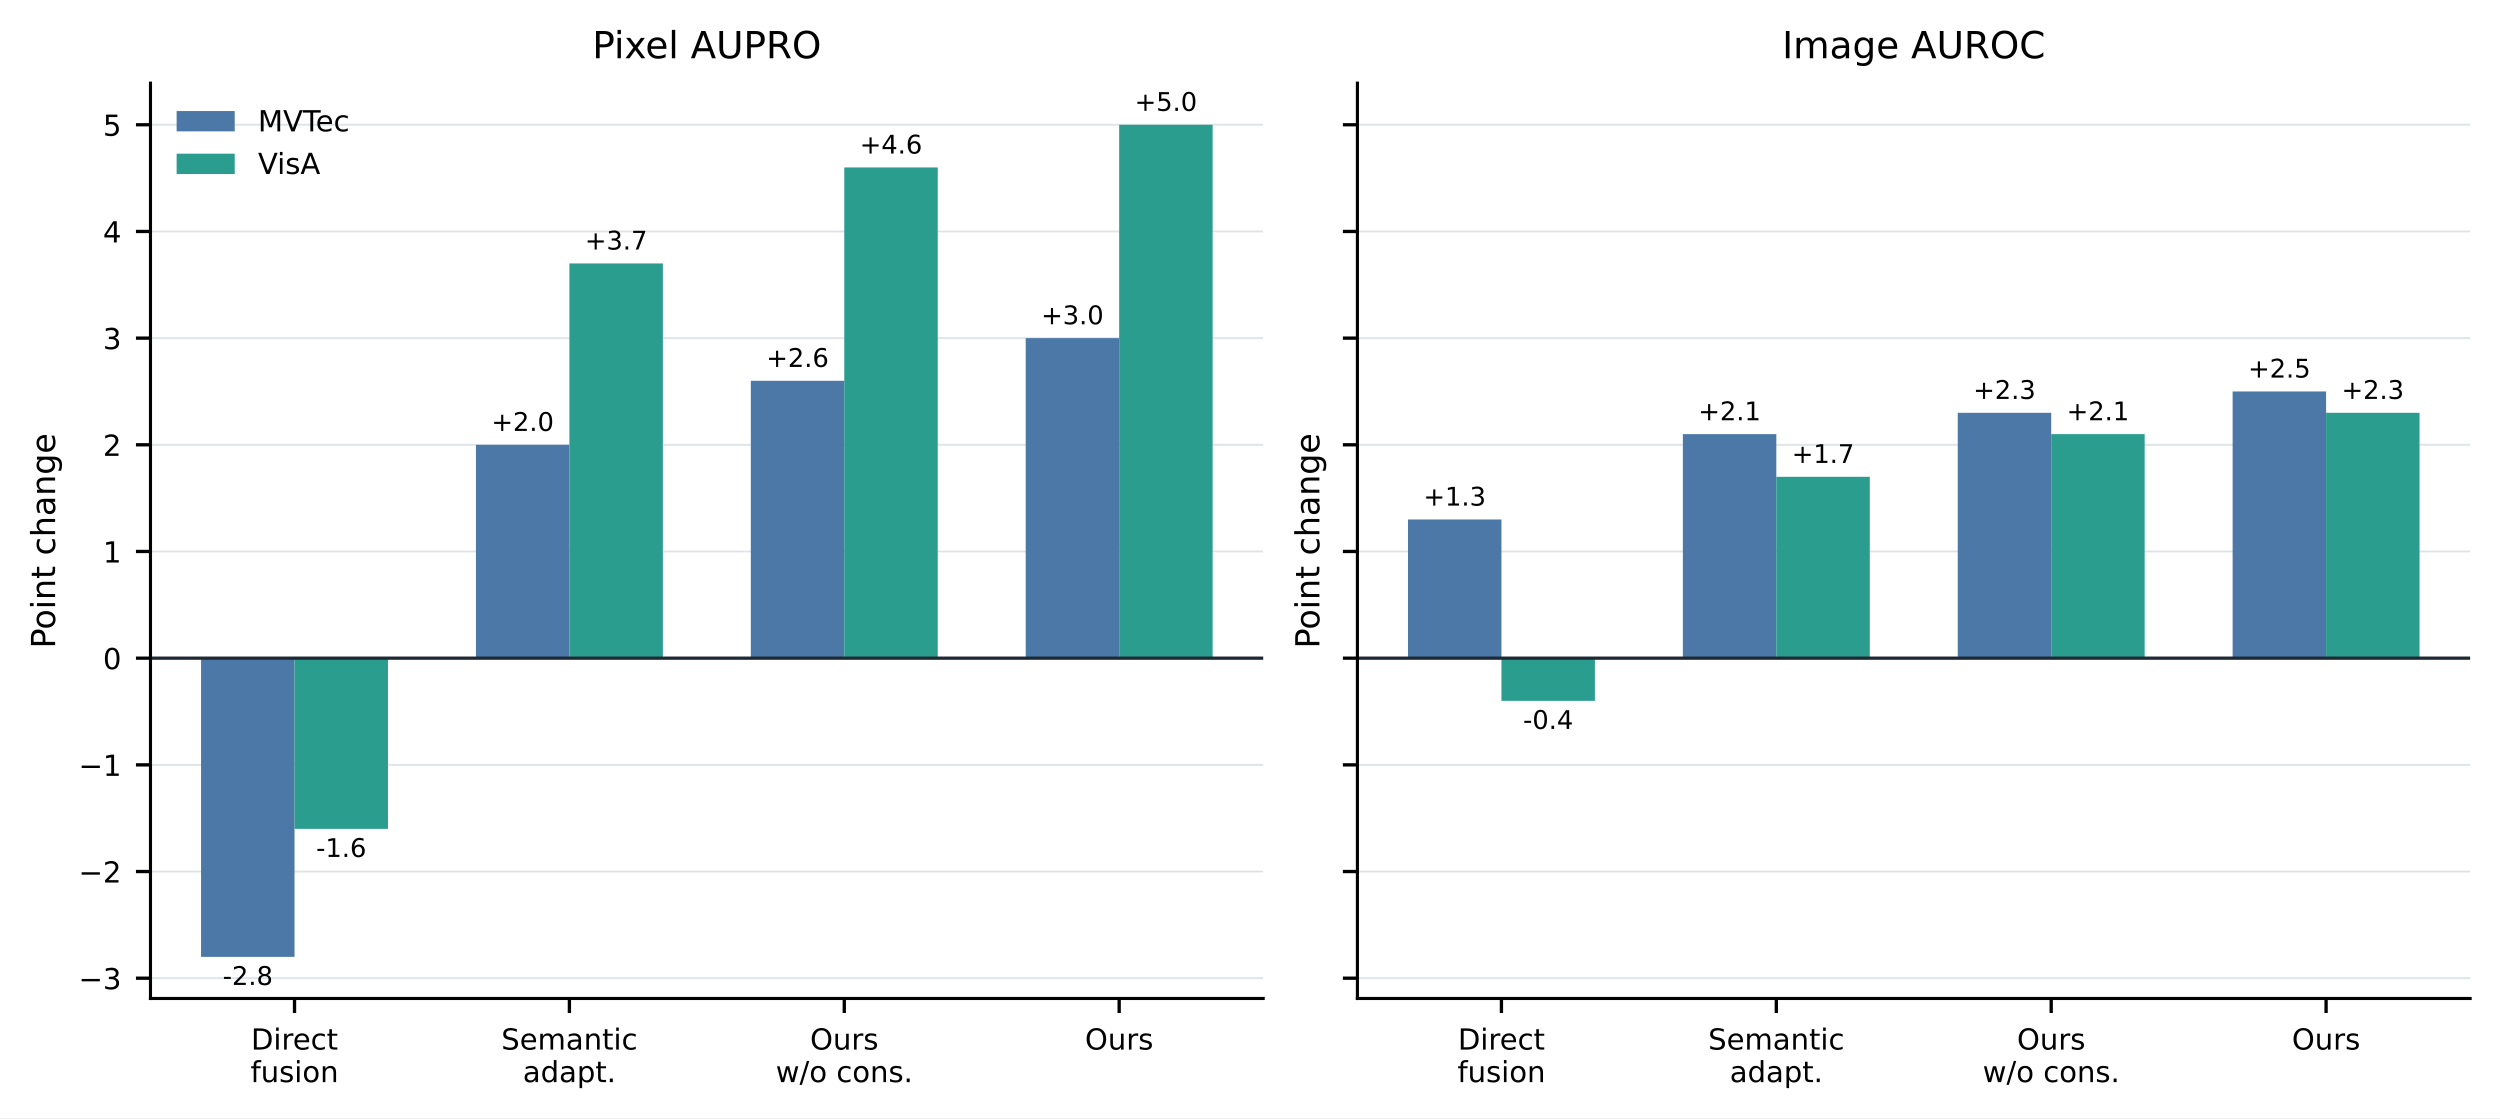
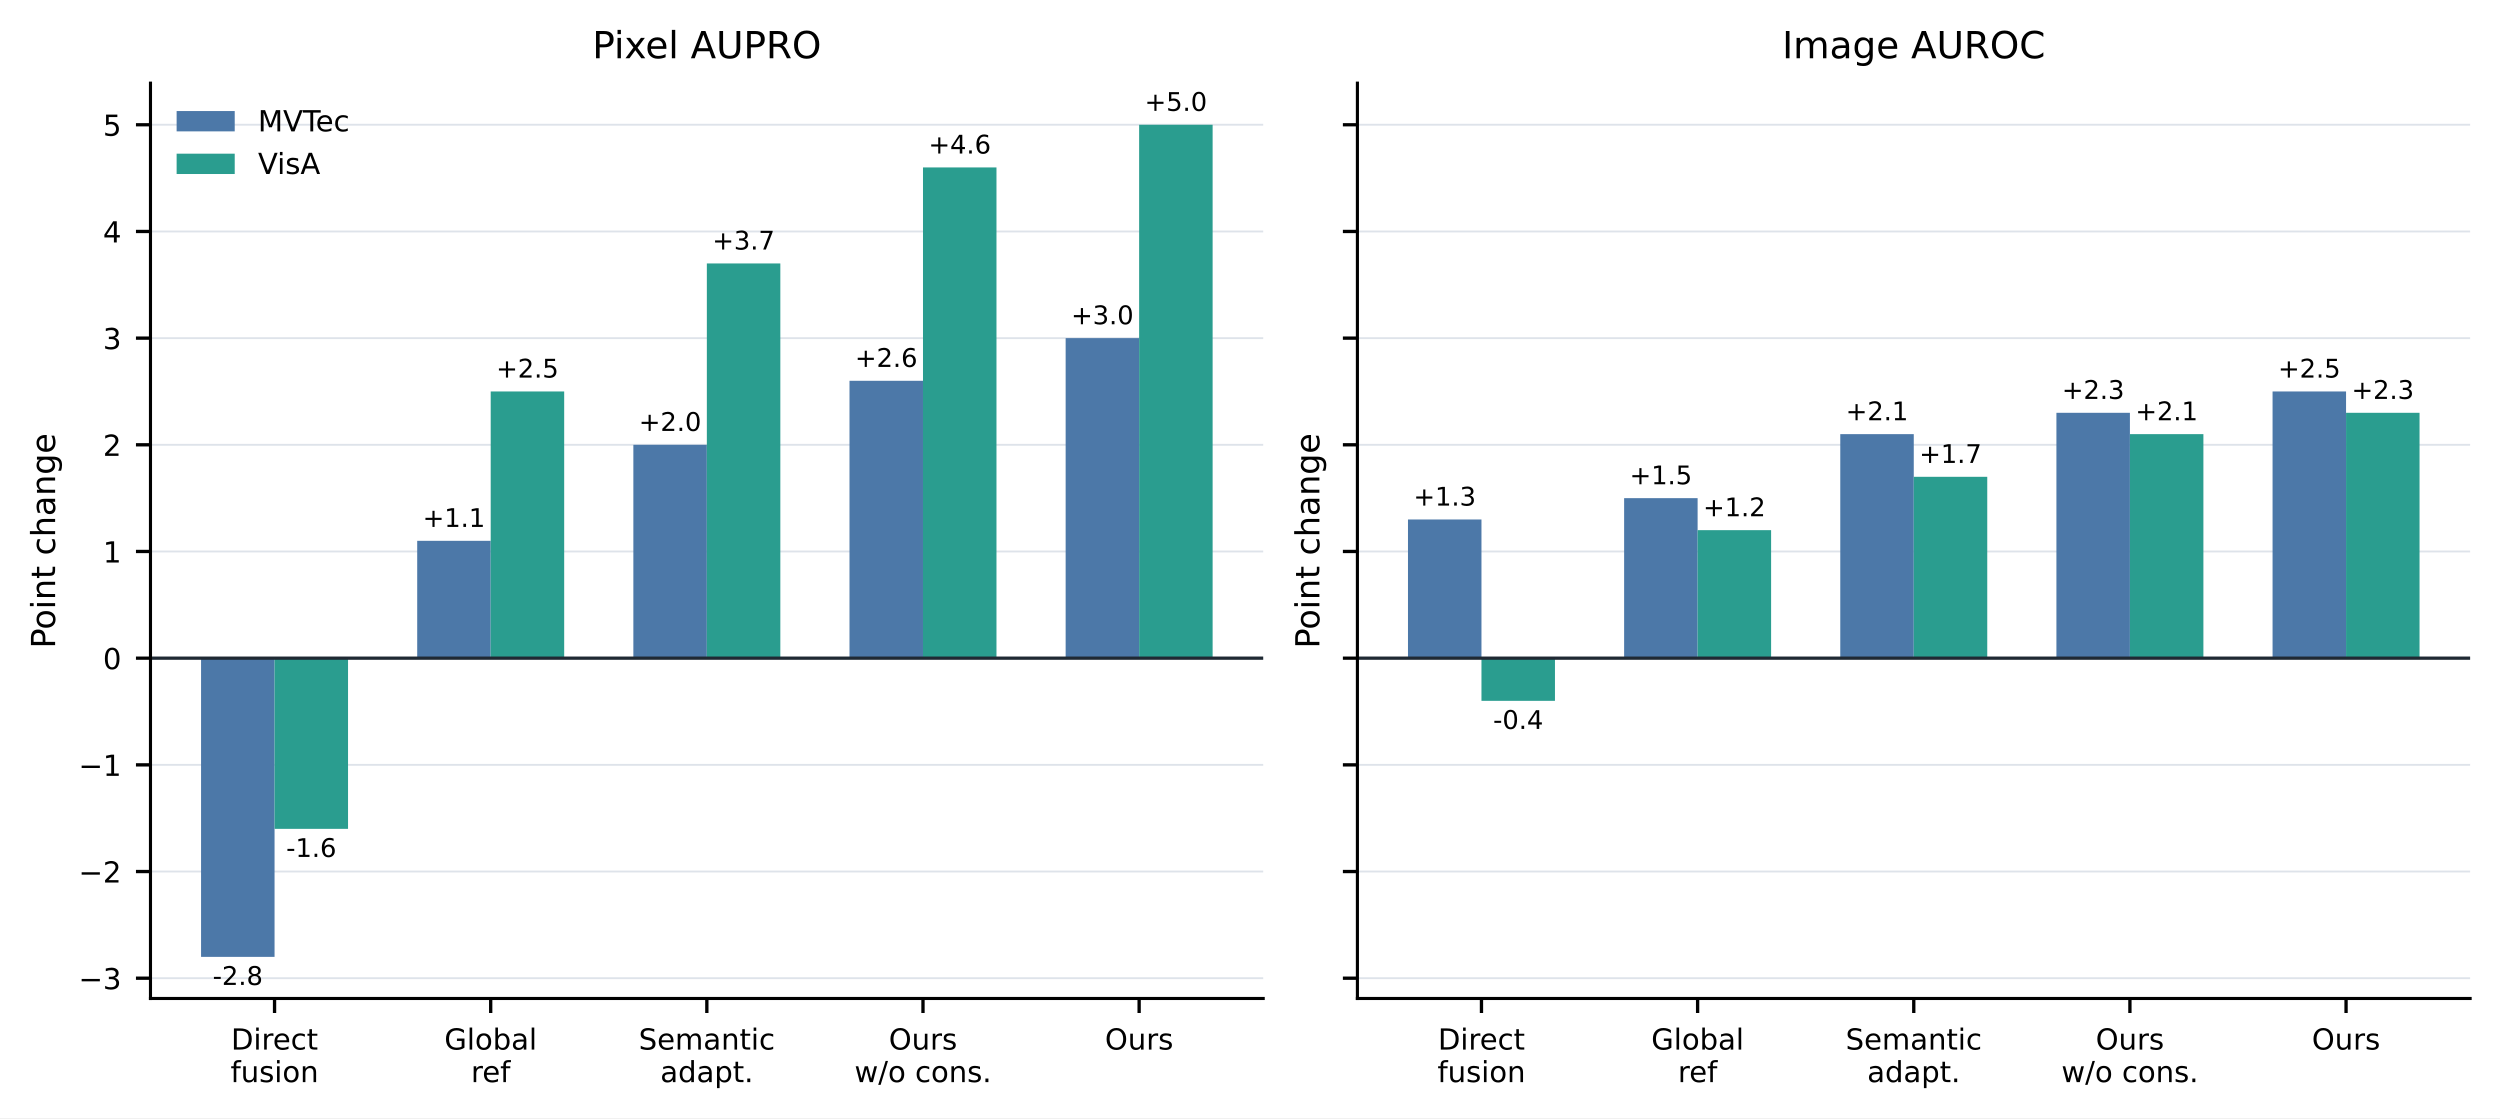
<svg xmlns="http://www.w3.org/2000/svg" xmlns:xlink="http://www.w3.org/1999/xlink" width="602.432pt" height="269.42pt" viewBox="0 0 602.432 269.42" version="1.1">
  <defs>
    <style type="text/css">*{stroke-linejoin: round; stroke-linecap: butt}</style>
  </defs>
  <g id="figure_1">
    <g id="patch_1">
-       <path d="M 0 269.42 L 602.432 269.42 L 602.432 0 L 0 0 z " style="fill: #ffffff" />
+       <path d="M 0 269.42  L 602.432 269.42  L 602.432 0  L 0 0  z " style="fill: #ffffff" />
    </g>
    <g id="axes_1">
      <g id="patch_2">
-         <path d="M 36.262 240.607 L 304.397 240.607 L 304.397 20.039 L 36.262 20.039 z " style="fill: #ffffff" />
+         <path d="M 36.262 240.607  L 304.397 240.607  L 304.397 20.039  L 36.262 20.039  z " style="fill: #ffffff" />
      </g>
      <g id="matplotlib.axis_1">
        <g id="xtick_1">
          <g id="line2d_1">
            <defs>
-               <path id="m7d875a8a14" d="M 0 0 L 0 3.5 " style="stroke: #000000; stroke-width: 0.8" />
+               <path id="mb5a6a48196" d="M 0 0  L 0 3.5  " style="stroke: #000000; stroke-width: 0.8" />
            </defs>
            <g>
-               <use xlink:href="#m7d875a8a14" x="70.971" y="240.607" style="stroke: #000000; stroke-width: 0.8" />
+               <use xlink:href="#mb5a6a48196" x="66.159" y="240.607" style="stroke: #000000; stroke-width: 0.8" />
            </g>
          </g>
          <g id="text_1">
-             <text style="font-size: 7px; font-family: 'DejaVu Sans'" transform="translate(60.49363 252.9255)">Direct</text>
-             <text style="font-size: 7px; font-family: 'DejaVu Sans'" transform="translate(60.36566 260.764)">fusion</text>
+             <text style="font-size: 7px; font-family: 'DejaVu Sans'" transform="translate(55.6814 252.9255)">Direct</text>
+             <text style="font-size: 7px; font-family: 'DejaVu Sans'" transform="translate(55.55343 260.764)">fusion</text>
          </g>
        </g>
        <g id="xtick_2">
          <g id="line2d_2">
            <g>
-               <use xlink:href="#m7d875a8a14" x="137.21" y="240.607" style="stroke: #000000; stroke-width: 0.8" />
+               <use xlink:href="#mb5a6a48196" x="118.244" y="240.607" style="stroke: #000000; stroke-width: 0.8" />
            </g>
          </g>
          <g id="text_2">
-             <text style="font-size: 7px; font-family: 'DejaVu Sans'" transform="translate(120.7934 252.9255)">Semantic</text>
-             <text style="font-size: 7px; font-family: 'DejaVu Sans'" transform="translate(125.992 260.764)">adapt.</text>
+             <text style="font-size: 7px; font-family: 'DejaVu Sans'" transform="translate(107.0793 252.9255)">Global</text>
+             <text style="font-size: 7px; font-family: 'DejaVu Sans'" transform="translate(113.4985 260.764)">ref</text>
          </g>
        </g>
        <g id="xtick_3">
          <g id="line2d_3">
            <g>
-               <use xlink:href="#m7d875a8a14" x="203.449" y="240.607" style="stroke: #000000; stroke-width: 0.8" />
+               <use xlink:href="#mb5a6a48196" x="170.33" y="240.607" style="stroke: #000000; stroke-width: 0.8" />
            </g>
          </g>
          <g id="text_3">
-             <text style="font-size: 7px; font-family: 'DejaVu Sans'" transform="translate(195.2136 252.9255)">Ours</text>
-             <text style="font-size: 7px; font-family: 'DejaVu Sans'" transform="translate(186.9339 260.764)">w/o cons.</text>
+             <text style="font-size: 7px; font-family: 'DejaVu Sans'" transform="translate(153.9129 252.9255)">Semantic</text>
+             <text style="font-size: 7px; font-family: 'DejaVu Sans'" transform="translate(159.1115 260.764)">adapt.</text>
          </g>
        </g>
        <g id="xtick_4">
          <g id="line2d_4">
            <g>
-               <use xlink:href="#m7d875a8a14" x="269.688" y="240.607" style="stroke: #000000; stroke-width: 0.8" />
+               <use xlink:href="#mb5a6a48196" x="222.415" y="240.607" style="stroke: #000000; stroke-width: 0.8" />
            </g>
          </g>
          <g id="text_4">
-             <text style="font-size: 7px; font-family: 'DejaVu Sans'; text-anchor: middle" x="269.688" y="252.925" transform="rotate(-0 269.6879 252.9255)">Ours</text>
+             <text style="font-size: 7px; font-family: 'DejaVu Sans'" transform="translate(214.1794 252.9255)">Ours</text>
+             <text style="font-size: 7px; font-family: 'DejaVu Sans'" transform="translate(205.8997 260.764)">w/o cons.</text>
+           </g>
+         </g>
+         <g id="xtick_5">
+           <g id="line2d_5">
+             <g>
+               <use xlink:href="#mb5a6a48196" x="274.5" y="240.607" style="stroke: #000000; stroke-width: 0.8" />
+             </g>
+           </g>
+           <g id="text_5">
+             <text style="font-size: 7px; font-family: 'DejaVu Sans'; text-anchor: middle" x="274.5" y="252.925" transform="rotate(-0 274.5001 252.9255)">Ours</text>
          </g>
        </g>
      </g>
      <g id="matplotlib.axis_2">
        <g id="ytick_1">
-           <g id="line2d_5">
-             <path d="M 36.262 235.722 L 304.397 235.722 " clip-path="url(#pc0f6ff347c)" style="fill: none; stroke: #d5dce5; stroke-opacity: 0.8; stroke-width: 0.45; stroke-linecap: square" />
-           </g>
          <g id="line2d_6">
+             <path d="M 36.262 235.722  L 304.397 235.722  " clip-path="url(#pad11e210c6)" style="fill: none; stroke: #d5dce5; stroke-opacity: 0.8; stroke-width: 0.45; stroke-linecap: square" />
+           </g>
+           <g id="line2d_7">
            <defs>
-               <path id="m99d111ca3c" d="M 0 0 L -3.5 0 " style="stroke: #000000; stroke-width: 0.8" />
+               <path id="mfa860bae8f" d="M 0 0  L -3.5 0  " style="stroke: #000000; stroke-width: 0.8" />
            </defs>
            <g>
-               <use xlink:href="#m99d111ca3c" x="36.262" y="235.722" style="stroke: #000000; stroke-width: 0.8" />
-             </g>
-           </g>
-           <g id="text_5">
+               <use xlink:href="#mfa860bae8f" x="36.262" y="235.722" style="stroke: #000000; stroke-width: 0.8" />
+             </g>
+           </g>
+           <g id="text_6">
            <text style="font-size: 7px; font-family: 'DejaVu Sans'; text-anchor: end" x="29.262" y="238.382" transform="rotate(-0 29.26203 238.3817)">−3</text>
          </g>
        </g>
        <g id="ytick_2">
-           <g id="line2d_7">
-             <path d="M 36.262 210.015 L 304.397 210.015 " clip-path="url(#pc0f6ff347c)" style="fill: none; stroke: #d5dce5; stroke-opacity: 0.8; stroke-width: 0.45; stroke-linecap: square" />
-           </g>
          <g id="line2d_8">
-             <g>
-               <use xlink:href="#m99d111ca3c" x="36.262" y="210.015" style="stroke: #000000; stroke-width: 0.8" />
-             </g>
-           </g>
-           <g id="text_6">
+             <path d="M 36.262 210.015  L 304.397 210.015  " clip-path="url(#pad11e210c6)" style="fill: none; stroke: #d5dce5; stroke-opacity: 0.8; stroke-width: 0.45; stroke-linecap: square" />
+           </g>
+           <g id="line2d_9">
+             <g>
+               <use xlink:href="#mfa860bae8f" x="36.262" y="210.015" style="stroke: #000000; stroke-width: 0.8" />
+             </g>
+           </g>
+           <g id="text_7">
            <text style="font-size: 7px; font-family: 'DejaVu Sans'; text-anchor: end" x="29.262" y="212.674" transform="rotate(-0 29.26203 212.6744)">−2</text>
          </g>
        </g>
        <g id="ytick_3">
-           <g id="line2d_9">
-             <path d="M 36.262 184.308 L 304.397 184.308 " clip-path="url(#pc0f6ff347c)" style="fill: none; stroke: #d5dce5; stroke-opacity: 0.8; stroke-width: 0.45; stroke-linecap: square" />
-           </g>
          <g id="line2d_10">
-             <g>
-               <use xlink:href="#m99d111ca3c" x="36.262" y="184.308" style="stroke: #000000; stroke-width: 0.8" />
-             </g>
-           </g>
-           <g id="text_7">
+             <path d="M 36.262 184.308  L 304.397 184.308  " clip-path="url(#pad11e210c6)" style="fill: none; stroke: #d5dce5; stroke-opacity: 0.8; stroke-width: 0.45; stroke-linecap: square" />
+           </g>
+           <g id="line2d_11">
+             <g>
+               <use xlink:href="#mfa860bae8f" x="36.262" y="184.308" style="stroke: #000000; stroke-width: 0.8" />
+             </g>
+           </g>
+           <g id="text_8">
            <text style="font-size: 7px; font-family: 'DejaVu Sans'; text-anchor: end" x="29.262" y="186.967" transform="rotate(-0 29.26203 186.9672)">−1</text>
          </g>
        </g>
        <g id="ytick_4">
-           <g id="line2d_11">
-             <path d="M 36.262 158.601 L 304.397 158.601 " clip-path="url(#pc0f6ff347c)" style="fill: none; stroke: #d5dce5; stroke-opacity: 0.8; stroke-width: 0.45; stroke-linecap: square" />
-           </g>
          <g id="line2d_12">
-             <g>
-               <use xlink:href="#m99d111ca3c" x="36.262" y="158.601" style="stroke: #000000; stroke-width: 0.8" />
-             </g>
-           </g>
-           <g id="text_8">
+             <path d="M 36.262 158.601  L 304.397 158.601  " clip-path="url(#pad11e210c6)" style="fill: none; stroke: #d5dce5; stroke-opacity: 0.8; stroke-width: 0.45; stroke-linecap: square" />
+           </g>
+           <g id="line2d_13">
+             <g>
+               <use xlink:href="#mfa860bae8f" x="36.262" y="158.601" style="stroke: #000000; stroke-width: 0.8" />
+             </g>
+           </g>
+           <g id="text_9">
            <text style="font-size: 7px; font-family: 'DejaVu Sans'; text-anchor: end" x="29.262" y="161.26" transform="rotate(-0 29.26203 161.26)">0</text>
          </g>
        </g>
        <g id="ytick_5">
-           <g id="line2d_13">
-             <path d="M 36.262 132.893 L 304.397 132.893 " clip-path="url(#pc0f6ff347c)" style="fill: none; stroke: #d5dce5; stroke-opacity: 0.8; stroke-width: 0.45; stroke-linecap: square" />
-           </g>
          <g id="line2d_14">
-             <g>
-               <use xlink:href="#m99d111ca3c" x="36.262" y="132.893" style="stroke: #000000; stroke-width: 0.8" />
-             </g>
-           </g>
-           <g id="text_9">
+             <path d="M 36.262 132.893  L 304.397 132.893  " clip-path="url(#pad11e210c6)" style="fill: none; stroke: #d5dce5; stroke-opacity: 0.8; stroke-width: 0.45; stroke-linecap: square" />
+           </g>
+           <g id="line2d_15">
+             <g>
+               <use xlink:href="#mfa860bae8f" x="36.262" y="132.893" style="stroke: #000000; stroke-width: 0.8" />
+             </g>
+           </g>
+           <g id="text_10">
            <text style="font-size: 7px; font-family: 'DejaVu Sans'; text-anchor: end" x="29.262" y="135.553" transform="rotate(-0 29.26203 135.5528)">1</text>
          </g>
        </g>
        <g id="ytick_6">
-           <g id="line2d_15">
-             <path d="M 36.262 107.186 L 304.397 107.186 " clip-path="url(#pc0f6ff347c)" style="fill: none; stroke: #d5dce5; stroke-opacity: 0.8; stroke-width: 0.45; stroke-linecap: square" />
-           </g>
          <g id="line2d_16">
-             <g>
-               <use xlink:href="#m99d111ca3c" x="36.262" y="107.186" style="stroke: #000000; stroke-width: 0.8" />
-             </g>
-           </g>
-           <g id="text_10">
+             <path d="M 36.262 107.186  L 304.397 107.186  " clip-path="url(#pad11e210c6)" style="fill: none; stroke: #d5dce5; stroke-opacity: 0.8; stroke-width: 0.45; stroke-linecap: square" />
+           </g>
+           <g id="line2d_17">
+             <g>
+               <use xlink:href="#mfa860bae8f" x="36.262" y="107.186" style="stroke: #000000; stroke-width: 0.8" />
+             </g>
+           </g>
+           <g id="text_11">
            <text style="font-size: 7px; font-family: 'DejaVu Sans'; text-anchor: end" x="29.262" y="109.846" transform="rotate(-0 29.26203 109.8455)">2</text>
          </g>
        </g>
        <g id="ytick_7">
-           <g id="line2d_17">
-             <path d="M 36.262 81.479 L 304.397 81.479 " clip-path="url(#pc0f6ff347c)" style="fill: none; stroke: #d5dce5; stroke-opacity: 0.8; stroke-width: 0.45; stroke-linecap: square" />
-           </g>
          <g id="line2d_18">
-             <g>
-               <use xlink:href="#m99d111ca3c" x="36.262" y="81.479" style="stroke: #000000; stroke-width: 0.8" />
-             </g>
-           </g>
-           <g id="text_11">
+             <path d="M 36.262 81.479  L 304.397 81.479  " clip-path="url(#pad11e210c6)" style="fill: none; stroke: #d5dce5; stroke-opacity: 0.8; stroke-width: 0.45; stroke-linecap: square" />
+           </g>
+           <g id="line2d_19">
+             <g>
+               <use xlink:href="#mfa860bae8f" x="36.262" y="81.479" style="stroke: #000000; stroke-width: 0.8" />
+             </g>
+           </g>
+           <g id="text_12">
            <text style="font-size: 7px; font-family: 'DejaVu Sans'; text-anchor: end" x="29.262" y="84.138" transform="rotate(-0 29.26203 84.13832)">3</text>
          </g>
        </g>
        <g id="ytick_8">
-           <g id="line2d_19">
-             <path d="M 36.262 55.772 L 304.397 55.772 " clip-path="url(#pc0f6ff347c)" style="fill: none; stroke: #d5dce5; stroke-opacity: 0.8; stroke-width: 0.45; stroke-linecap: square" />
-           </g>
          <g id="line2d_20">
-             <g>
-               <use xlink:href="#m99d111ca3c" x="36.262" y="55.772" style="stroke: #000000; stroke-width: 0.8" />
-             </g>
-           </g>
-           <g id="text_12">
+             <path d="M 36.262 55.772  L 304.397 55.772  " clip-path="url(#pad11e210c6)" style="fill: none; stroke: #d5dce5; stroke-opacity: 0.8; stroke-width: 0.45; stroke-linecap: square" />
+           </g>
+           <g id="line2d_21">
+             <g>
+               <use xlink:href="#mfa860bae8f" x="36.262" y="55.772" style="stroke: #000000; stroke-width: 0.8" />
+             </g>
+           </g>
+           <g id="text_13">
            <text style="font-size: 7px; font-family: 'DejaVu Sans'; text-anchor: end" x="29.262" y="58.431" transform="rotate(-0 29.26203 58.43109)">4</text>
          </g>
        </g>
        <g id="ytick_9">
-           <g id="line2d_21">
-             <path d="M 36.262 30.064 L 304.397 30.064 " clip-path="url(#pc0f6ff347c)" style="fill: none; stroke: #d5dce5; stroke-opacity: 0.8; stroke-width: 0.45; stroke-linecap: square" />
-           </g>
          <g id="line2d_22">
-             <g>
-               <use xlink:href="#m99d111ca3c" x="36.262" y="30.064" style="stroke: #000000; stroke-width: 0.8" />
-             </g>
-           </g>
-           <g id="text_13">
+             <path d="M 36.262 30.064  L 304.397 30.064  " clip-path="url(#pad11e210c6)" style="fill: none; stroke: #d5dce5; stroke-opacity: 0.8; stroke-width: 0.45; stroke-linecap: square" />
+           </g>
+           <g id="line2d_23">
+             <g>
+               <use xlink:href="#mfa860bae8f" x="36.262" y="30.064" style="stroke: #000000; stroke-width: 0.8" />
+             </g>
+           </g>
+           <g id="text_14">
            <text style="font-size: 7px; font-family: 'DejaVu Sans'; text-anchor: end" x="29.262" y="32.724" transform="rotate(-0 29.26203 32.72387)">5</text>
          </g>
        </g>
-         <g id="text_14">
+         <g id="text_15">
          <text style="font-size: 8px; font-family: 'DejaVu Sans'; text-anchor: middle" x="13.279" y="130.323" transform="rotate(-90 13.27875 130.3226)">Point change</text>
        </g>
      </g>
      <g id="patch_3">
-         <path d="M 48.45 158.601 L 70.971 158.601 L 70.971 230.581 L 48.45 230.581 z " clip-path="url(#pc0f6ff347c)" style="fill: #4c78a8" />
+         <path d="M 48.45 158.601  L 66.159 158.601  L 66.159 230.581  L 48.45 230.581  z " clip-path="url(#pad11e210c6)" style="fill: #4c78a8" />
      </g>
      <g id="patch_4">
-         <path d="M 114.689 158.601 L 137.21 158.601 L 137.21 107.186 L 114.689 107.186 z " clip-path="url(#pc0f6ff347c)" style="fill: #4c78a8" />
+         <path d="M 100.535 158.601  L 118.244 158.601  L 118.244 130.323  L 100.535 130.323  z " clip-path="url(#pad11e210c6)" style="fill: #4c78a8" />
      </g>
      <g id="patch_5">
-         <path d="M 180.928 158.601 L 203.449 158.601 L 203.449 91.762 L 180.928 91.762 z " clip-path="url(#pc0f6ff347c)" style="fill: #4c78a8" />
+         <path d="M 152.621 158.601  L 170.33 158.601  L 170.33 107.186  L 152.621 107.186  z " clip-path="url(#pad11e210c6)" style="fill: #4c78a8" />
      </g>
      <g id="patch_6">
-         <path d="M 247.167 158.601 L 269.688 158.601 L 269.688 81.479 L 247.167 81.479 z " clip-path="url(#pc0f6ff347c)" style="fill: #4c78a8" />
+         <path d="M 204.706 158.601  L 222.415 158.601  L 222.415 91.762  L 204.706 91.762  z " clip-path="url(#pad11e210c6)" style="fill: #4c78a8" />
      </g>
      <g id="patch_7">
-         <path d="M 70.971 158.601 L 93.492 158.601 L 93.492 199.732 L 70.971 199.732 z " clip-path="url(#pc0f6ff347c)" style="fill: #2a9d8f" />
+         <path d="M 256.791 158.601  L 274.5 158.601  L 274.5 81.479  L 256.791 81.479  z " clip-path="url(#pad11e210c6)" style="fill: #4c78a8" />
      </g>
      <g id="patch_8">
-         <path d="M 137.21 158.601 L 159.731 158.601 L 159.731 63.484 L 137.21 63.484 z " clip-path="url(#pc0f6ff347c)" style="fill: #2a9d8f" />
+         <path d="M 66.159 158.601  L 83.868 158.601  L 83.868 199.732  L 66.159 199.732  z " clip-path="url(#pad11e210c6)" style="fill: #2a9d8f" />
      </g>
      <g id="patch_9">
-         <path d="M 203.449 158.601 L 225.97 158.601 L 225.97 40.347 L 203.449 40.347 z " clip-path="url(#pc0f6ff347c)" style="fill: #2a9d8f" />
+         <path d="M 118.244 158.601  L 135.953 158.601  L 135.953 94.332  L 118.244 94.332  z " clip-path="url(#pad11e210c6)" style="fill: #2a9d8f" />
      </g>
      <g id="patch_10">
-         <path d="M 269.688 158.601 L 292.209 158.601 L 292.209 30.064 L 269.688 30.064 z " clip-path="url(#pc0f6ff347c)" style="fill: #2a9d8f" />
-       </g>
-       <g id="line2d_23">
-         <path d="M 36.262 158.601 L 304.397 158.601 " clip-path="url(#pc0f6ff347c)" style="fill: none; stroke: #1f2933; stroke-width: 0.8; stroke-linecap: square" />
+         <path d="M 170.33 158.601  L 188.039 158.601  L 188.039 63.484  L 170.33 63.484  z " clip-path="url(#pad11e210c6)" style="fill: #2a9d8f" />
      </g>
      <g id="patch_11">
-         <path d="M 36.262 240.607 L 36.262 20.039 " style="fill: none; stroke: #000000; stroke-width: 0.75; stroke-linejoin: miter; stroke-linecap: square" />
+         <path d="M 222.415 158.601  L 240.124 158.601  L 240.124 40.347  L 222.415 40.347  z " clip-path="url(#pad11e210c6)" style="fill: #2a9d8f" />
      </g>
      <g id="patch_12">
-         <path d="M 36.262 240.607 L 304.397 240.607 " style="fill: none; stroke: #000000; stroke-width: 0.75; stroke-linejoin: miter; stroke-linecap: square" />
-       </g>
-       <g id="text_15">
-         <text style="font-size: 6.2px; font-family: 'DejaVu Sans'; text-anchor: middle" x="59.711" y="237.348" transform="rotate(-0 59.7106 237.3484)">-2.8</text>
+         <path d="M 274.5 158.601  L 292.209 158.601  L 292.209 30.064  L 274.5 30.064  z " clip-path="url(#pad11e210c6)" style="fill: #2a9d8f" />
+       </g>
+       <g id="line2d_24">
+         <path d="M 36.262 158.601  L 304.397 158.601  " clip-path="url(#pad11e210c6)" style="fill: none; stroke: #1f2933; stroke-width: 0.8; stroke-linecap: square" />
+       </g>
+       <g id="patch_13">
+         <path d="M 36.262 240.607  L 36.262 20.039  " style="fill: none; stroke: #000000; stroke-width: 0.75; stroke-linejoin: miter; stroke-linecap: square" />
+       </g>
+       <g id="patch_14">
+         <path d="M 36.262 240.607  L 304.397 240.607  " style="fill: none; stroke: #000000; stroke-width: 0.75; stroke-linejoin: miter; stroke-linecap: square" />
      </g>
      <g id="text_16">
-         <text style="font-size: 6.2px; font-family: 'DejaVu Sans'; text-anchor: middle" x="125.949" y="103.84" transform="rotate(-0 125.9495 103.8401)">+2.0</text>
+         <text style="font-size: 6.2px; font-family: 'DejaVu Sans'; text-anchor: middle" x="57.304" y="237.348" transform="rotate(-0 57.30448 237.3484)">-2.8</text>
      </g>
      <g id="text_17">
-         <text style="font-size: 6.2px; font-family: 'DejaVu Sans'; text-anchor: middle" x="192.188" y="88.416" transform="rotate(-0 192.1884 88.41577)">+2.6</text>
+         <text style="font-size: 6.2px; font-family: 'DejaVu Sans'; text-anchor: middle" x="109.39" y="126.977" transform="rotate(-0 109.3898 126.9766)">+1.1</text>
      </g>
      <g id="text_18">
-         <text style="font-size: 6.2px; font-family: 'DejaVu Sans'; text-anchor: middle" x="258.427" y="78.133" transform="rotate(-0 258.4272 78.13288)">+3.0</text>
+         <text style="font-size: 6.2px; font-family: 'DejaVu Sans'; text-anchor: middle" x="161.475" y="103.84" transform="rotate(-0 161.475 103.8401)">+2.0</text>
      </g>
      <g id="text_19">
-         <text style="font-size: 6.2px; font-family: 'DejaVu Sans'; text-anchor: middle" x="82.232" y="206.5" transform="rotate(-0 82.23182 206.4997)">-1.6</text>
+         <text style="font-size: 6.2px; font-family: 'DejaVu Sans'; text-anchor: middle" x="213.56" y="88.416" transform="rotate(-0 213.5603 88.41577)">+2.6</text>
      </g>
      <g id="text_20">
-         <text style="font-size: 6.2px; font-family: 'DejaVu Sans'; text-anchor: middle" x="148.471" y="60.138" transform="rotate(-0 148.4707 60.13782)">+3.7</text>
+         <text style="font-size: 6.2px; font-family: 'DejaVu Sans'; text-anchor: middle" x="265.646" y="78.133" transform="rotate(-0 265.6456 78.13288)">+3.0</text>
      </g>
      <g id="text_21">
-         <text style="font-size: 6.2px; font-family: 'DejaVu Sans'; text-anchor: middle" x="214.71" y="37.001" transform="rotate(-0 214.7096 37.00132)">+4.6</text>
+         <text style="font-size: 6.2px; font-family: 'DejaVu Sans'; text-anchor: middle" x="75.013" y="206.5" transform="rotate(-0 75.01348 206.4997)">-1.6</text>
      </g>
      <g id="text_22">
-         <text style="font-size: 6.2px; font-family: 'DejaVu Sans'; text-anchor: middle" x="280.948" y="26.718" transform="rotate(-0 280.9485 26.71843)">+5.0</text>
+         <text style="font-size: 6.2px; font-family: 'DejaVu Sans'; text-anchor: middle" x="127.099" y="90.986" transform="rotate(-0 127.0988 90.98649)">+2.5</text>
      </g>
      <g id="text_23">
+         <text style="font-size: 6.2px; font-family: 'DejaVu Sans'; text-anchor: middle" x="179.184" y="60.138" transform="rotate(-0 179.184 60.13782)">+3.7</text>
+       </g>
+       <g id="text_24">
+         <text style="font-size: 6.2px; font-family: 'DejaVu Sans'; text-anchor: middle" x="231.269" y="37.001" transform="rotate(-0 231.2693 37.00132)">+4.6</text>
+       </g>
+       <g id="text_25">
+         <text style="font-size: 6.2px; font-family: 'DejaVu Sans'; text-anchor: middle" x="283.355" y="26.718" transform="rotate(-0 283.3546 26.71843)">+5.0</text>
+       </g>
+       <g id="text_26">
        <text style="font-size: 9px; font-family: 'DejaVu Sans'; text-anchor: middle" x="170.33" y="14.039" transform="rotate(-0 170.3295 14.03859)">Pixel AUPRO</text>
      </g>
      <g id="legend_1">
-         <g id="patch_13">
-           <path d="M 42.562 31.657 L 56.562 31.657 L 56.562 26.758 L 42.562 26.758 z " style="fill: #4c78a8" />
-         </g>
-         <g id="text_24">
+         <g id="patch_15">
+           <path d="M 42.562 31.657  L 56.562 31.657  L 56.562 26.758  L 42.562 26.758  z " style="fill: #4c78a8" />
+         </g>
+         <g id="text_27">
          <text style="font-size: 7px; font-family: 'DejaVu Sans'; text-anchor: start" x="62.162" y="31.657" transform="rotate(-0 62.16203 31.6575)">MVTec</text>
        </g>
-         <g id="patch_14">
-           <path d="M 42.562 41.932 L 56.562 41.932 L 56.562 37.032 L 42.562 37.032 z " style="fill: #2a9d8f" />
-         </g>
-         <g id="text_25">
+         <g id="patch_16">
+           <path d="M 42.562 41.932  L 56.562 41.932  L 56.562 37.032  L 42.562 37.032  z " style="fill: #2a9d8f" />
+         </g>
+         <g id="text_28">
          <text style="font-size: 7px; font-family: 'DejaVu Sans'; text-anchor: start" x="62.162" y="41.932" transform="rotate(-0 62.16203 41.93219)">VisA</text>
        </g>
      </g>
    </g>
    <g id="axes_2">
-       <g id="patch_15">
-         <path d="M 327.097 240.607 L 595.232 240.607 L 595.232 20.039 L 327.097 20.039 z " style="fill: #ffffff" />
+       <g id="patch_17">
+         <path d="M 327.097 240.607  L 595.232 240.607  L 595.232 20.039  L 327.097 20.039  z " style="fill: #ffffff" />
      </g>
      <g id="matplotlib.axis_3">
-         <g id="xtick_5">
-           <g id="line2d_24">
-             <g>
-               <use xlink:href="#m7d875a8a14" x="361.806" y="240.607" style="stroke: #000000; stroke-width: 0.8" />
-             </g>
-           </g>
-           <g id="text_26">
-             <text style="font-size: 7px; font-family: 'DejaVu Sans'" transform="translate(351.3286 252.9255)">Direct</text>
-             <text style="font-size: 7px; font-family: 'DejaVu Sans'" transform="translate(351.2007 260.764)">fusion</text>
-           </g>
-         </g>
        <g id="xtick_6">
          <g id="line2d_25">
            <g>
-               <use xlink:href="#m7d875a8a14" x="428.045" y="240.607" style="stroke: #000000; stroke-width: 0.8" />
-             </g>
-           </g>
-           <g id="text_27">
-             <text style="font-size: 7px; font-family: 'DejaVu Sans'" transform="translate(411.6284 252.9255)">Semantic</text>
-             <text style="font-size: 7px; font-family: 'DejaVu Sans'" transform="translate(416.827 260.764)">adapt.</text>
+               <use xlink:href="#mb5a6a48196" x="356.994" y="240.607" style="stroke: #000000; stroke-width: 0.8" />
+             </g>
+           </g>
+           <g id="text_29">
+             <text style="font-size: 7px; font-family: 'DejaVu Sans'" transform="translate(346.5164 252.9255)">Direct</text>
+             <text style="font-size: 7px; font-family: 'DejaVu Sans'" transform="translate(346.3884 260.764)">fusion</text>
          </g>
        </g>
        <g id="xtick_7">
          <g id="line2d_26">
            <g>
-               <use xlink:href="#m7d875a8a14" x="494.284" y="240.607" style="stroke: #000000; stroke-width: 0.8" />
-             </g>
-           </g>
-           <g id="text_28">
-             <text style="font-size: 7px; font-family: 'DejaVu Sans'" transform="translate(486.0486 252.9255)">Ours</text>
-             <text style="font-size: 7px; font-family: 'DejaVu Sans'" transform="translate(477.7689 260.764)">w/o cons.</text>
+               <use xlink:href="#mb5a6a48196" x="409.079" y="240.607" style="stroke: #000000; stroke-width: 0.8" />
+             </g>
+           </g>
+           <g id="text_30">
+             <text style="font-size: 7px; font-family: 'DejaVu Sans'" transform="translate(397.9143 252.9255)">Global</text>
+             <text style="font-size: 7px; font-family: 'DejaVu Sans'" transform="translate(404.3335 260.764)">ref</text>
          </g>
        </g>
        <g id="xtick_8">
          <g id="line2d_27">
            <g>
-               <use xlink:href="#m7d875a8a14" x="560.523" y="240.607" style="stroke: #000000; stroke-width: 0.8" />
-             </g>
-           </g>
-           <g id="text_29">
-             <text style="font-size: 7px; font-family: 'DejaVu Sans'; text-anchor: middle" x="560.523" y="252.925" transform="rotate(-0 560.5229 252.9255)">Ours</text>
+               <use xlink:href="#mb5a6a48196" x="461.165" y="240.607" style="stroke: #000000; stroke-width: 0.8" />
+             </g>
+           </g>
+           <g id="text_31">
+             <text style="font-size: 7px; font-family: 'DejaVu Sans'" transform="translate(444.7479 252.9255)">Semantic</text>
+             <text style="font-size: 7px; font-family: 'DejaVu Sans'" transform="translate(449.9465 260.764)">adapt.</text>
+           </g>
+         </g>
+         <g id="xtick_9">
+           <g id="line2d_28">
+             <g>
+               <use xlink:href="#mb5a6a48196" x="513.25" y="240.607" style="stroke: #000000; stroke-width: 0.8" />
+             </g>
+           </g>
+           <g id="text_32">
+             <text style="font-size: 7px; font-family: 'DejaVu Sans'" transform="translate(505.0144 252.9255)">Ours</text>
+             <text style="font-size: 7px; font-family: 'DejaVu Sans'" transform="translate(496.7347 260.764)">w/o cons.</text>
+           </g>
+         </g>
+         <g id="xtick_10">
+           <g id="line2d_29">
+             <g>
+               <use xlink:href="#mb5a6a48196" x="565.335" y="240.607" style="stroke: #000000; stroke-width: 0.8" />
+             </g>
+           </g>
+           <g id="text_33">
+             <text style="font-size: 7px; font-family: 'DejaVu Sans'; text-anchor: middle" x="565.335" y="252.925" transform="rotate(-0 565.3351 252.9255)">Ours</text>
          </g>
        </g>
      </g>
      <g id="matplotlib.axis_4">
        <g id="ytick_10">
-           <g id="line2d_28">
-             <path d="M 327.097 235.722 L 595.232 235.722 " clip-path="url(#pc794700029)" style="fill: none; stroke: #d5dce5; stroke-opacity: 0.8; stroke-width: 0.45; stroke-linecap: square" />
-           </g>
-           <g id="line2d_29">
-             <g>
-               <use xlink:href="#m99d111ca3c" x="327.097" y="235.722" style="stroke: #000000; stroke-width: 0.8" />
+           <g id="line2d_30">
+             <path d="M 327.097 235.722  L 595.232 235.722  " clip-path="url(#pd8aec36443)" style="fill: none; stroke: #d5dce5; stroke-opacity: 0.8; stroke-width: 0.45; stroke-linecap: square" />
+           </g>
+           <g id="line2d_31">
+             <g>
+               <use xlink:href="#mfa860bae8f" x="327.097" y="235.722" style="stroke: #000000; stroke-width: 0.8" />
            </g>
          </g>
        </g>
        <g id="ytick_11">
-           <g id="line2d_30">
-             <path d="M 327.097 210.015 L 595.232 210.015 " clip-path="url(#pc794700029)" style="fill: none; stroke: #d5dce5; stroke-opacity: 0.8; stroke-width: 0.45; stroke-linecap: square" />
-           </g>
-           <g id="line2d_31">
-             <g>
-               <use xlink:href="#m99d111ca3c" x="327.097" y="210.015" style="stroke: #000000; stroke-width: 0.8" />
+           <g id="line2d_32">
+             <path d="M 327.097 210.015  L 595.232 210.015  " clip-path="url(#pd8aec36443)" style="fill: none; stroke: #d5dce5; stroke-opacity: 0.8; stroke-width: 0.45; stroke-linecap: square" />
+           </g>
+           <g id="line2d_33">
+             <g>
+               <use xlink:href="#mfa860bae8f" x="327.097" y="210.015" style="stroke: #000000; stroke-width: 0.8" />
            </g>
          </g>
        </g>
        <g id="ytick_12">
-           <g id="line2d_32">
-             <path d="M 327.097 184.308 L 595.232 184.308 " clip-path="url(#pc794700029)" style="fill: none; stroke: #d5dce5; stroke-opacity: 0.8; stroke-width: 0.45; stroke-linecap: square" />
-           </g>
-           <g id="line2d_33">
-             <g>
-               <use xlink:href="#m99d111ca3c" x="327.097" y="184.308" style="stroke: #000000; stroke-width: 0.8" />
+           <g id="line2d_34">
+             <path d="M 327.097 184.308  L 595.232 184.308  " clip-path="url(#pd8aec36443)" style="fill: none; stroke: #d5dce5; stroke-opacity: 0.8; stroke-width: 0.45; stroke-linecap: square" />
+           </g>
+           <g id="line2d_35">
+             <g>
+               <use xlink:href="#mfa860bae8f" x="327.097" y="184.308" style="stroke: #000000; stroke-width: 0.8" />
            </g>
          </g>
        </g>
        <g id="ytick_13">
-           <g id="line2d_34">
-             <path d="M 327.097 158.601 L 595.232 158.601 " clip-path="url(#pc794700029)" style="fill: none; stroke: #d5dce5; stroke-opacity: 0.8; stroke-width: 0.45; stroke-linecap: square" />
-           </g>
-           <g id="line2d_35">
-             <g>
-               <use xlink:href="#m99d111ca3c" x="327.097" y="158.601" style="stroke: #000000; stroke-width: 0.8" />
+           <g id="line2d_36">
+             <path d="M 327.097 158.601  L 595.232 158.601  " clip-path="url(#pd8aec36443)" style="fill: none; stroke: #d5dce5; stroke-opacity: 0.8; stroke-width: 0.45; stroke-linecap: square" />
+           </g>
+           <g id="line2d_37">
+             <g>
+               <use xlink:href="#mfa860bae8f" x="327.097" y="158.601" style="stroke: #000000; stroke-width: 0.8" />
            </g>
          </g>
        </g>
        <g id="ytick_14">
-           <g id="line2d_36">
-             <path d="M 327.097 132.893 L 595.232 132.893 " clip-path="url(#pc794700029)" style="fill: none; stroke: #d5dce5; stroke-opacity: 0.8; stroke-width: 0.45; stroke-linecap: square" />
-           </g>
-           <g id="line2d_37">
-             <g>
-               <use xlink:href="#m99d111ca3c" x="327.097" y="132.893" style="stroke: #000000; stroke-width: 0.8" />
+           <g id="line2d_38">
+             <path d="M 327.097 132.893  L 595.232 132.893  " clip-path="url(#pd8aec36443)" style="fill: none; stroke: #d5dce5; stroke-opacity: 0.8; stroke-width: 0.45; stroke-linecap: square" />
+           </g>
+           <g id="line2d_39">
+             <g>
+               <use xlink:href="#mfa860bae8f" x="327.097" y="132.893" style="stroke: #000000; stroke-width: 0.8" />
            </g>
          </g>
        </g>
        <g id="ytick_15">
-           <g id="line2d_38">
-             <path d="M 327.097 107.186 L 595.232 107.186 " clip-path="url(#pc794700029)" style="fill: none; stroke: #d5dce5; stroke-opacity: 0.8; stroke-width: 0.45; stroke-linecap: square" />
-           </g>
-           <g id="line2d_39">
-             <g>
-               <use xlink:href="#m99d111ca3c" x="327.097" y="107.186" style="stroke: #000000; stroke-width: 0.8" />
+           <g id="line2d_40">
+             <path d="M 327.097 107.186  L 595.232 107.186  " clip-path="url(#pd8aec36443)" style="fill: none; stroke: #d5dce5; stroke-opacity: 0.8; stroke-width: 0.45; stroke-linecap: square" />
+           </g>
+           <g id="line2d_41">
+             <g>
+               <use xlink:href="#mfa860bae8f" x="327.097" y="107.186" style="stroke: #000000; stroke-width: 0.8" />
            </g>
          </g>
        </g>
        <g id="ytick_16">
-           <g id="line2d_40">
-             <path d="M 327.097 81.479 L 595.232 81.479 " clip-path="url(#pc794700029)" style="fill: none; stroke: #d5dce5; stroke-opacity: 0.8; stroke-width: 0.45; stroke-linecap: square" />
-           </g>
-           <g id="line2d_41">
-             <g>
-               <use xlink:href="#m99d111ca3c" x="327.097" y="81.479" style="stroke: #000000; stroke-width: 0.8" />
+           <g id="line2d_42">
+             <path d="M 327.097 81.479  L 595.232 81.479  " clip-path="url(#pd8aec36443)" style="fill: none; stroke: #d5dce5; stroke-opacity: 0.8; stroke-width: 0.45; stroke-linecap: square" />
+           </g>
+           <g id="line2d_43">
+             <g>
+               <use xlink:href="#mfa860bae8f" x="327.097" y="81.479" style="stroke: #000000; stroke-width: 0.8" />
            </g>
          </g>
        </g>
        <g id="ytick_17">
-           <g id="line2d_42">
-             <path d="M 327.097 55.772 L 595.232 55.772 " clip-path="url(#pc794700029)" style="fill: none; stroke: #d5dce5; stroke-opacity: 0.8; stroke-width: 0.45; stroke-linecap: square" />
-           </g>
-           <g id="line2d_43">
-             <g>
-               <use xlink:href="#m99d111ca3c" x="327.097" y="55.772" style="stroke: #000000; stroke-width: 0.8" />
+           <g id="line2d_44">
+             <path d="M 327.097 55.772  L 595.232 55.772  " clip-path="url(#pd8aec36443)" style="fill: none; stroke: #d5dce5; stroke-opacity: 0.8; stroke-width: 0.45; stroke-linecap: square" />
+           </g>
+           <g id="line2d_45">
+             <g>
+               <use xlink:href="#mfa860bae8f" x="327.097" y="55.772" style="stroke: #000000; stroke-width: 0.8" />
            </g>
          </g>
        </g>
        <g id="ytick_18">
-           <g id="line2d_44">
-             <path d="M 327.097 30.064 L 595.232 30.064 " clip-path="url(#pc794700029)" style="fill: none; stroke: #d5dce5; stroke-opacity: 0.8; stroke-width: 0.45; stroke-linecap: square" />
-           </g>
-           <g id="line2d_45">
-             <g>
-               <use xlink:href="#m99d111ca3c" x="327.097" y="30.064" style="stroke: #000000; stroke-width: 0.8" />
-             </g>
-           </g>
-         </g>
-         <g id="text_30">
+           <g id="line2d_46">
+             <path d="M 327.097 30.064  L 595.232 30.064  " clip-path="url(#pd8aec36443)" style="fill: none; stroke: #d5dce5; stroke-opacity: 0.8; stroke-width: 0.45; stroke-linecap: square" />
+           </g>
+           <g id="line2d_47">
+             <g>
+               <use xlink:href="#mfa860bae8f" x="327.097" y="30.064" style="stroke: #000000; stroke-width: 0.8" />
+             </g>
+           </g>
+         </g>
+         <g id="text_34">
          <text style="font-size: 8px; font-family: 'DejaVu Sans'; text-anchor: middle" x="317.933" y="130.323" transform="rotate(-90 317.9333 130.3226)">Point change</text>
        </g>
      </g>
-       <g id="patch_16">
-         <path d="M 339.285 158.601 L 361.806 158.601 L 361.806 125.181 L 339.285 125.181 z " clip-path="url(#pc794700029)" style="fill: #4c78a8" />
-       </g>
-       <g id="patch_17">
-         <path d="M 405.524 158.601 L 428.045 158.601 L 428.045 104.615 L 405.524 104.615 z " clip-path="url(#pc794700029)" style="fill: #4c78a8" />
-       </g>
      <g id="patch_18">
-         <path d="M 471.763 158.601 L 494.284 158.601 L 494.284 99.474 L 471.763 99.474 z " clip-path="url(#pc794700029)" style="fill: #4c78a8" />
+         <path d="M 339.285 158.601  L 356.994 158.601  L 356.994 125.181  L 339.285 125.181  z " clip-path="url(#pd8aec36443)" style="fill: #4c78a8" />
      </g>
      <g id="patch_19">
-         <path d="M 538.002 158.601 L 560.523 158.601 L 560.523 94.332 L 538.002 94.332 z " clip-path="url(#pc794700029)" style="fill: #4c78a8" />
+         <path d="M 391.37 158.601  L 409.079 158.601  L 409.079 120.04  L 391.37 120.04  z " clip-path="url(#pd8aec36443)" style="fill: #4c78a8" />
      </g>
      <g id="patch_20">
-         <path d="M 361.806 158.601 L 384.327 158.601 L 384.327 168.883 L 361.806 168.883 z " clip-path="url(#pc794700029)" style="fill: #2a9d8f" />
+         <path d="M 443.456 158.601  L 461.165 158.601  L 461.165 104.615  L 443.456 104.615  z " clip-path="url(#pd8aec36443)" style="fill: #4c78a8" />
      </g>
      <g id="patch_21">
-         <path d="M 428.045 158.601 L 450.566 158.601 L 450.566 114.898 L 428.045 114.898 z " clip-path="url(#pc794700029)" style="fill: #2a9d8f" />
+         <path d="M 495.541 158.601  L 513.25 158.601  L 513.25 99.474  L 495.541 99.474  z " clip-path="url(#pd8aec36443)" style="fill: #4c78a8" />
      </g>
      <g id="patch_22">
-         <path d="M 494.284 158.601 L 516.805 158.601 L 516.805 104.615 L 494.284 104.615 z " clip-path="url(#pc794700029)" style="fill: #2a9d8f" />
+         <path d="M 547.626 158.601  L 565.335 158.601  L 565.335 94.332  L 547.626 94.332  z " clip-path="url(#pd8aec36443)" style="fill: #4c78a8" />
      </g>
      <g id="patch_23">
-         <path d="M 560.523 158.601 L 583.044 158.601 L 583.044 99.474 L 560.523 99.474 z " clip-path="url(#pc794700029)" style="fill: #2a9d8f" />
-       </g>
-       <g id="line2d_46">
-         <path d="M 327.097 158.601 L 595.232 158.601 " clip-path="url(#pc794700029)" style="fill: none; stroke: #1f2933; stroke-width: 0.8; stroke-linecap: square" />
+         <path d="M 356.994 158.601  L 374.703 158.601  L 374.703 168.883  L 356.994 168.883  z " clip-path="url(#pd8aec36443)" style="fill: #2a9d8f" />
      </g>
      <g id="patch_24">
-         <path d="M 327.097 240.607 L 327.097 20.039 " style="fill: none; stroke: #000000; stroke-width: 0.75; stroke-linejoin: miter; stroke-linecap: square" />
+         <path d="M 409.079 158.601  L 426.788 158.601  L 426.788 127.752  L 409.079 127.752  z " clip-path="url(#pd8aec36443)" style="fill: #2a9d8f" />
      </g>
      <g id="patch_25">
-         <path d="M 327.097 240.607 L 595.232 240.607 " style="fill: none; stroke: #000000; stroke-width: 0.75; stroke-linejoin: miter; stroke-linecap: square" />
-       </g>
-       <g id="text_31">
-         <text style="font-size: 6.2px; font-family: 'DejaVu Sans'; text-anchor: middle" x="350.546" y="121.835" transform="rotate(-0 350.5456 121.8352)">+1.3</text>
-       </g>
-       <g id="text_32">
-         <text style="font-size: 6.2px; font-family: 'DejaVu Sans'; text-anchor: middle" x="416.784" y="101.269" transform="rotate(-0 416.7845 101.2694)">+2.1</text>
-       </g>
-       <g id="text_33">
-         <text style="font-size: 6.2px; font-family: 'DejaVu Sans'; text-anchor: middle" x="483.023" y="96.128" transform="rotate(-0 483.0234 96.12794)">+2.3</text>
-       </g>
-       <g id="text_34">
-         <text style="font-size: 6.2px; font-family: 'DejaVu Sans'; text-anchor: middle" x="549.262" y="90.986" transform="rotate(-0 549.2622 90.98649)">+2.5</text>
+         <path d="M 461.165 158.601  L 478.874 158.601  L 478.874 114.898  L 461.165 114.898  z " clip-path="url(#pd8aec36443)" style="fill: #2a9d8f" />
+       </g>
+       <g id="patch_26">
+         <path d="M 513.25 158.601  L 530.959 158.601  L 530.959 104.615  L 513.25 104.615  z " clip-path="url(#pd8aec36443)" style="fill: #2a9d8f" />
+       </g>
+       <g id="patch_27">
+         <path d="M 565.335 158.601  L 583.044 158.601  L 583.044 99.474  L 565.335 99.474  z " clip-path="url(#pd8aec36443)" style="fill: #2a9d8f" />
+       </g>
+       <g id="line2d_48">
+         <path d="M 327.097 158.601  L 595.232 158.601  " clip-path="url(#pd8aec36443)" style="fill: none; stroke: #1f2933; stroke-width: 0.8; stroke-linecap: square" />
+       </g>
+       <g id="patch_28">
+         <path d="M 327.097 240.607  L 327.097 20.039  " style="fill: none; stroke: #000000; stroke-width: 0.75; stroke-linejoin: miter; stroke-linecap: square" />
+       </g>
+       <g id="patch_29">
+         <path d="M 327.097 240.607  L 595.232 240.607  " style="fill: none; stroke: #000000; stroke-width: 0.75; stroke-linejoin: miter; stroke-linecap: square" />
      </g>
      <g id="text_35">
-         <text style="font-size: 6.2px; font-family: 'DejaVu Sans'; text-anchor: middle" x="373.067" y="175.651" transform="rotate(-0 373.0668 175.651)">-0.4</text>
+         <text style="font-size: 6.2px; font-family: 'DejaVu Sans'; text-anchor: middle" x="348.139" y="121.835" transform="rotate(-0 348.1395 121.8352)">+1.3</text>
      </g>
      <g id="text_36">
-         <text style="font-size: 6.2px; font-family: 'DejaVu Sans'; text-anchor: middle" x="439.306" y="111.552" transform="rotate(-0 439.3057 111.5523)">+1.7</text>
+         <text style="font-size: 6.2px; font-family: 'DejaVu Sans'; text-anchor: middle" x="400.225" y="116.694" transform="rotate(-0 400.2248 116.6937)">+1.5</text>
      </g>
      <g id="text_37">
-         <text style="font-size: 6.2px; font-family: 'DejaVu Sans'; text-anchor: middle" x="505.545" y="101.269" transform="rotate(-0 505.5446 101.2694)">+2.1</text>
+         <text style="font-size: 6.2px; font-family: 'DejaVu Sans'; text-anchor: middle" x="452.31" y="101.269" transform="rotate(-0 452.31 101.2694)">+2.1</text>
      </g>
      <g id="text_38">
-         <text style="font-size: 6.2px; font-family: 'DejaVu Sans'; text-anchor: middle" x="571.783" y="96.128" transform="rotate(-0 571.7835 96.12794)">+2.3</text>
+         <text style="font-size: 6.2px; font-family: 'DejaVu Sans'; text-anchor: middle" x="504.395" y="96.128" transform="rotate(-0 504.3953 96.12794)">+2.3</text>
      </g>
      <g id="text_39">
+         <text style="font-size: 6.2px; font-family: 'DejaVu Sans'; text-anchor: middle" x="556.481" y="90.986" transform="rotate(-0 556.4806 90.98649)">+2.5</text>
+       </g>
+       <g id="text_40">
+         <text style="font-size: 6.2px; font-family: 'DejaVu Sans'; text-anchor: middle" x="365.848" y="175.651" transform="rotate(-0 365.8485 175.651)">-0.4</text>
+       </g>
+       <g id="text_41">
+         <text style="font-size: 6.2px; font-family: 'DejaVu Sans'; text-anchor: middle" x="417.934" y="124.406" transform="rotate(-0 417.9338 124.4059)">+1.2</text>
+       </g>
+       <g id="text_42">
+         <text style="font-size: 6.2px; font-family: 'DejaVu Sans'; text-anchor: middle" x="470.019" y="111.552" transform="rotate(-0 470.019 111.5523)">+1.7</text>
+       </g>
+       <g id="text_43">
+         <text style="font-size: 6.2px; font-family: 'DejaVu Sans'; text-anchor: middle" x="522.104" y="101.269" transform="rotate(-0 522.1043 101.2694)">+2.1</text>
+       </g>
+       <g id="text_44">
+         <text style="font-size: 6.2px; font-family: 'DejaVu Sans'; text-anchor: middle" x="574.19" y="96.128" transform="rotate(-0 574.1896 96.12794)">+2.3</text>
+       </g>
+       <g id="text_45">
        <text style="font-size: 9px; font-family: 'DejaVu Sans'; text-anchor: middle" x="461.165" y="14.039" transform="rotate(-0 461.1645 14.03859)">Image AUROC</text>
      </g>
    </g>
  </g>
  <defs>
-     <clipPath id="pc0f6ff347c">
+     <clipPath id="pad11e210c6">
      <rect x="36.262" y="20.039" width="268.135" height="220.568" />
    </clipPath>
-     <clipPath id="pc794700029">
+     <clipPath id="pd8aec36443">
      <rect x="327.097" y="20.039" width="268.135" height="220.568" />
    </clipPath>
  </defs>
</svg>
